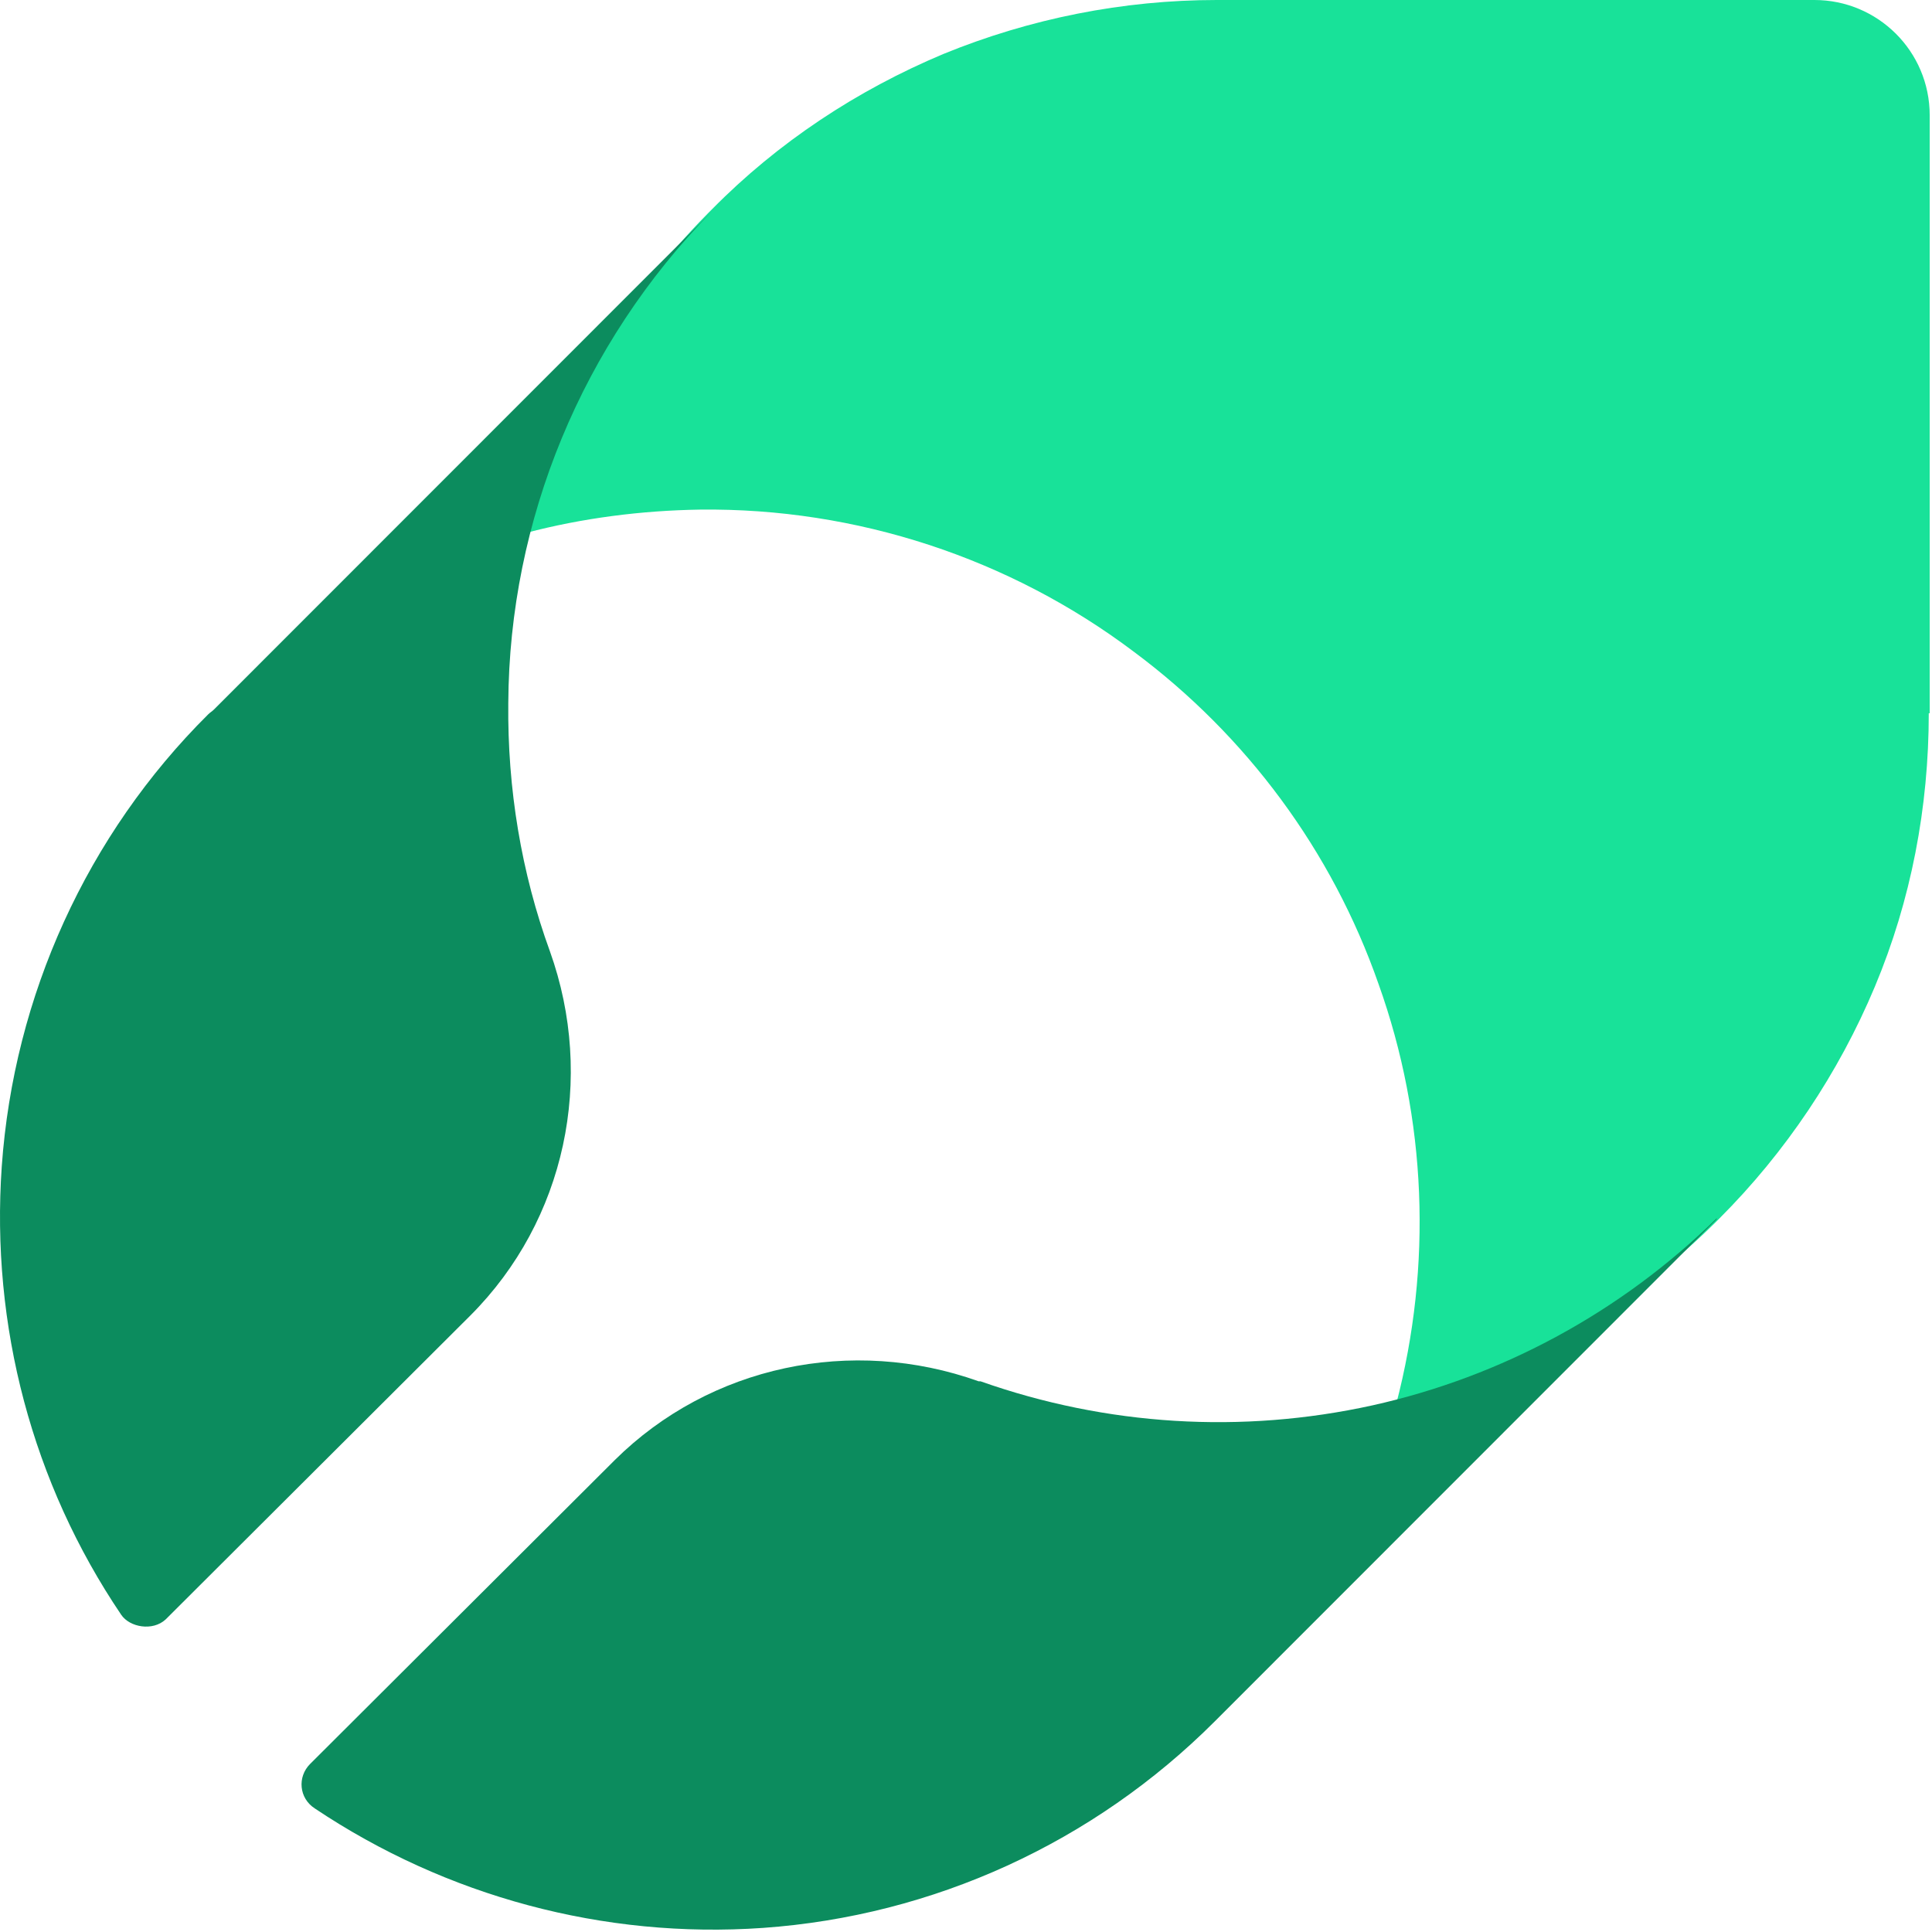
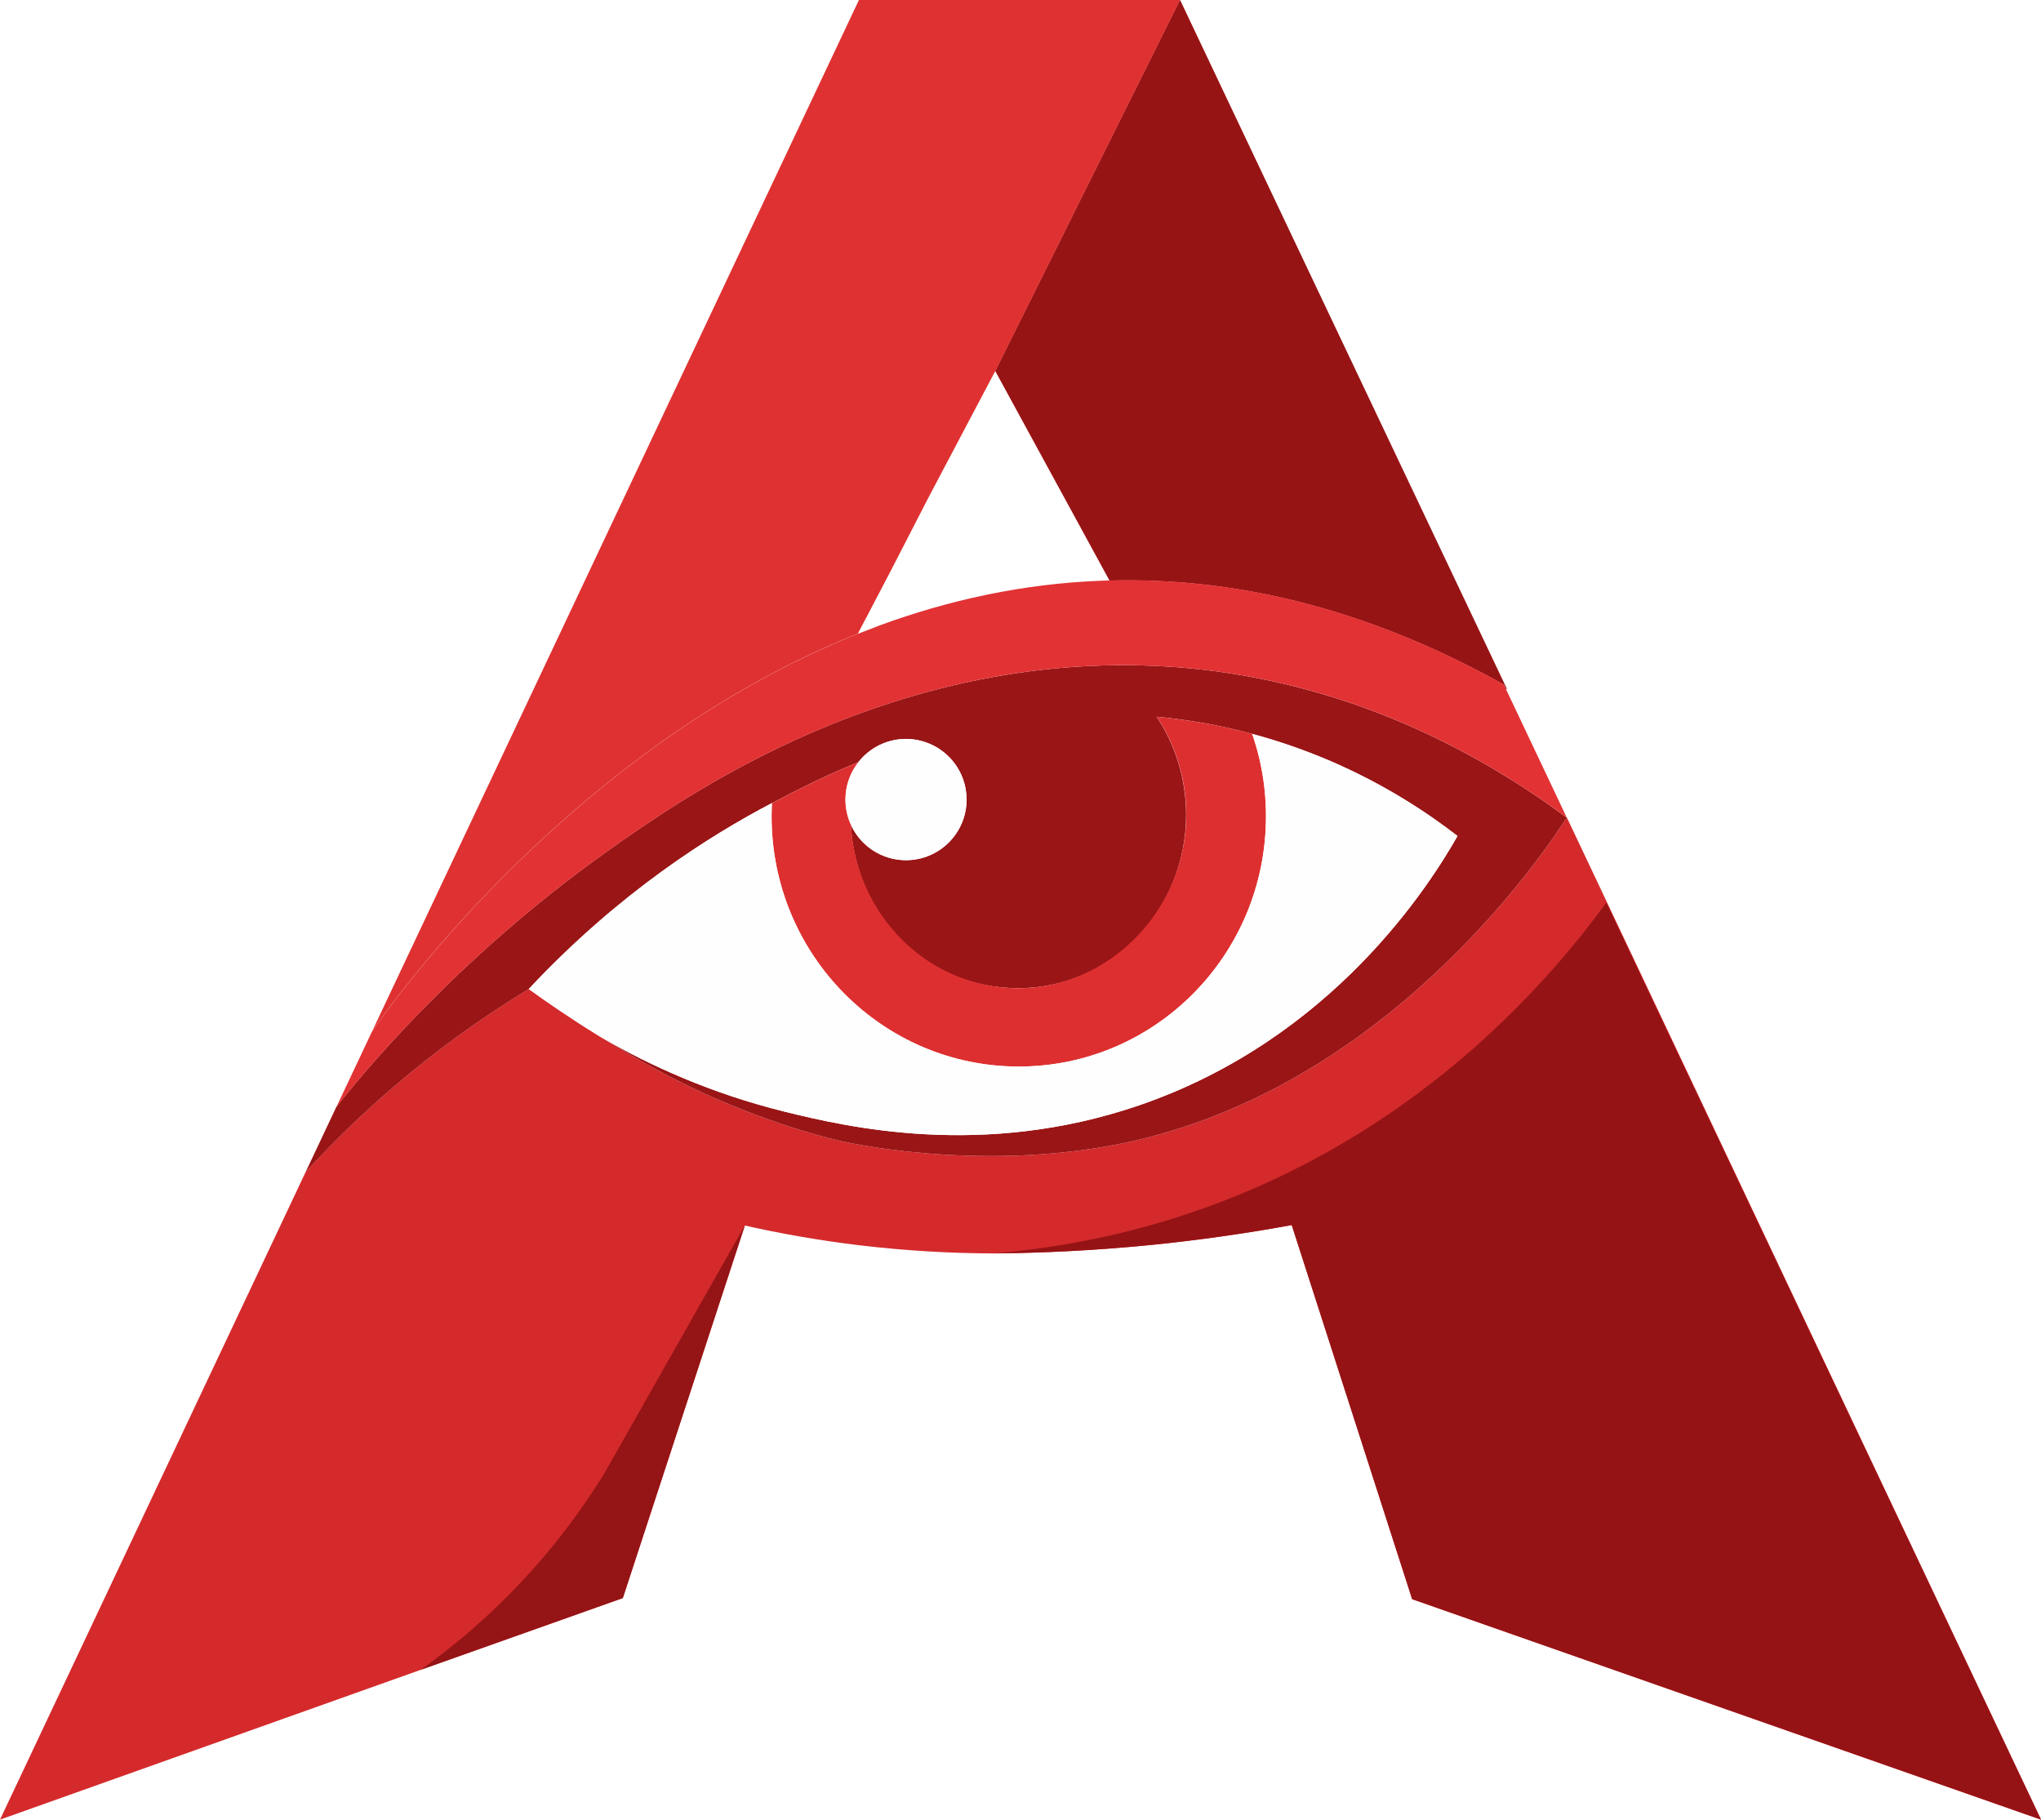
- <svg xmlns="http://www.w3.org/2000/svg" width="502" height="502" viewBox="0 0 502 502" fill="none">
-   <path d="M501.402 185.33V29.962C501.402 13.29 487.876 0 471.453 0H316.156C291.763 0 267.611 4.832 245.15 14.014C222.689 23.438 202.16 36.969 185.012 54.367L183.804 55.575C161.101 78.53 144.92 107.042 136.708 138.454C151.441 134.588 166.656 132.655 181.871 132.413C222.447 131.93 262.298 144.978 294.661 169.383C323.885 191.13 346.104 221.092 358.18 255.645C370.739 290.681 372.188 328.859 362.769 364.862C393.925 356.647 422.666 340.457 445.611 317.744L446.818 316.536C463.966 299.38 477.732 278.841 487.151 256.37C496.571 233.898 501.16 209.735 501.16 185.33H501.402Z" fill="#18E299" />
-   <path d="M132.071 182.706C132.312 135.044 151.32 89.307 184.764 55.125L55.557 184.391C55.076 184.873 54.594 185.113 54.113 185.595C22.593 216.888 3.586 258.774 0.458 303.066C-2.43 344.47 8.397 385.392 31.496 419.575C33.699 422.835 39.677 423.907 43.046 420.778L122.206 341.822C146.989 317.028 154.689 280.198 142.899 247.219C135.44 226.758 131.831 204.852 132.071 182.706Z" fill="#0C8C5E" />
-   <path d="M446.067 316.547C421.284 340.86 390.245 357.71 356.56 365.172C322.634 372.635 287.506 370.468 254.783 358.914C254.783 358.914 254.542 358.914 254.301 358.914C221.338 347.118 184.525 354.821 159.742 379.375L80.581 458.331C77.212 461.701 77.694 467.238 81.784 469.885C115.95 492.754 156.855 503.827 198.24 500.938C242.512 497.809 284.137 478.792 315.656 447.258L316.859 446.054L446.067 316.788V316.547Z" fill="#0C8C5E" />
+ <svg xmlns="http://www.w3.org/2000/svg" id="Calque_1" data-name="Calque 1" viewBox="0 0 462.46 412.25">
+   <defs>
+     <style>
+       .cls-1 {
+         fill: #951415;
+       }
+ 
+       .cls-2 {
+         fill: none;
+       }
+ 
+       .cls-3 {
+         fill: #9a1516;
+       }
+ 
+       .cls-4 {
+         fill: #961315;
+       }
+ 
+       .cls-5 {
+         fill: #d42a2c;
+       }
+ 
+       .cls-6 {
+         fill: #e23234;
+       }
+ 
+       .cls-7 {
+         fill: #971415;
+       }
+ 
+       .cls-8 {
+         fill: #fefefe;
+       }
+ 
+       .cls-9 {
+         fill: #df3131;
+       }
+ 
+       .cls-10 {
+         fill: #de2f30;
+       }
+     </style>
+   </defs>
+   <path class="cls-5" d="M194.52,172.65h.02v-.03s-.02.02-.02.03ZM194.52,172.65h.02v-.03s-.02.02-.02.03ZM194.52,172.65h.02v-.03s-.02.02-.02.03ZM194.52,172.65h.02v-.03s-.02.02-.02.03ZM251.24,131.5s.02.02.02.03c.05-.02.11-.02.16-.03-.05-.02-.11-.02-.18,0ZM267.36,0c-13.95,28.02-27.89,56.03-41.84,84.04,8.64,15.81,17.27,31.64,25.89,47.47,27.47-.74,57.47,5.78,89.32,23.57L267.36,0ZM194.52,172.65h.02v-.03s-.02.02-.02.03ZM194.52,172.65h.02v-.03s-.02.02-.02.03ZM194.52,172.65h.02v-.03s-.02.02-.02.03ZM194.52,172.65h.02v-.03s-.02.02-.02.03ZM194.52,172.65h.02v-.03s-.02.02-.02.03ZM355.01,185.22c-5.17,8-41.07,61.84-101.24,73.92-32.8,6.58-63.3-.64-63.3-.64-15.53-3.68-29.07-9.9-32.51-11.52-9.22-4.34-16.83-8.94-21.56-11.87-.33-.2-.62-.38-.92-.56-6.42-3.96-11.72-7.63-15.68-10.49-8.28,5.01-17.56,11.34-27.19,19.28-9.28,7.64-17.01,15.26-23.37,22.21L0,412.25l95.35-33.95,45.78-16.25,27.65-84.4c7.76,1.75,16.35,3.31,25.7,4.44,11.11,1.34,21.38,1.85,30.58,1.88.82-.02,1.64-.02,2.46-.03.62,0,1.26-.02,1.9-.03h.59c1.15-.03,2.31-.07,3.49-.1,1.54-.05,3.08-.1,4.65-.16,1.39-.07,2.82-.13,4.24-.2,1.37-.08,2.78-.15,4.19-.25,1.65-.1,3.34-.21,5.04-.34,1.78-.15,3.55-.28,5.29-.44,1.36-.11,2.73-.25,4.12-.39,1.7-.16,3.4-.34,5.07-.54.16-.02.33-.03.49-.07.93-.1,1.87-.2,2.78-.33,4.11-.49,8.12-1.05,12-1.65,1.05-.16,2.1-.33,3.13-.49.23-.03.44-.07.67-.1.05-.02.11-.02.18-.03.16-.03.34-.05.51-.08.11-.02.25-.05.36-.07.93-.16,1.85-.31,2.78-.47,1.24-.21,2.49-.43,3.7-.65l27.29,84.76,142.49,49.96-107.44-227.03ZM194.54,172.62s-.02.02-.02.03h.02v-.03ZM194.52,172.65h.02v-.03s-.02.02-.02.03ZM194.52,172.65h.02v-.03s-.02.02-.02.03ZM194.52,172.65h.02v-.03s-.02.02-.02.03ZM194.52,172.65h.02v-.03s-.02.02-.02.03ZM194.52,172.65h.02v-.03s-.02.02-.02.03ZM194.52,172.65h.02v-.03s-.02.02-.02.03Z" />
+   <path class="cls-2" d="M194.54,172.62v.03h-.02s0-.03.02-.03Z" />
+   <path class="cls-2" d="M194.52,172.65h.02v-.03s-.02.02-.02.03Z" />
+   <path class="cls-2" d="M119.82,224.07c3.96,2.86,9.26,6.53,15.68,10.49-6.33-3.72-11.56-7.38-15.68-10.49Z" />
+   <path class="cls-2" d="M251.42,131.5s-.11.02-.16.03t-.02-.03c.07-.02.13-.02.18,0Z" />
+   <path class="cls-2" d="M75.52,251.71c-2.29,4.86-4.6,9.71-6.91,14.55.21-.23.43-.46.64-.7l6.89-14.6c-.21.25-.43.51-.62.75ZM194.52,172.65h.02v-.03s-.02.02-.02.03ZM194.52,172.65h.02v-.03s-.02.02-.02.03Z" />
+   <path class="cls-4" d="M363.98,204.52c32.83,69.24,65.66,138.48,98.48,207.72-47.5-16.65-95-33.3-142.5-49.95l-27.28-84.75c-12.56,2.31-26.39,4.21-41.35,5.33-9.19.69-17.97,1.03-26.3,1.09,14.21-1.16,31.81-4.18,50.91-11.4,47.43-17.92,75.49-50.93,88.03-68.05Z" />
+   <path class="cls-1" d="M141.12,362.05l27.64-84.39c-10.62,18.74-21.24,37.47-31.86,56.21-4.37,7.09-10.33,15.46-18.34,24.06-8.2,8.8-16.33,15.46-23.22,20.37,15.26-5.42,30.51-10.83,45.77-16.25Z" />
+   <path class="cls-2" d="M251.42,131.5s-.11.02-.16.03t-.02-.03c.07-.02.13-.02.18,0Z" />
+   <path class="cls-7" d="M341.43,156.06c-.07.02-.11.05-.18.07l-.51-1.05c-31.85-17.79-61.86-24.31-89.32-23.57-8.63-15.83-17.25-31.66-25.89-47.47,13.95-28.01,27.89-56.01,41.84-84.04,24.68,52.02,49.37,104.04,74.07,156.06Z" />
+   <path class="cls-3" d="M355.01,185.22c-5.17,8-41.07,61.84-101.24,73.92-32.8,6.58-63.3-.64-63.3-.64-15.53-3.68-29.07-9.9-32.51-11.52-9.22-4.34-16.83-8.94-21.56-11.87,10.79,6.24,24.63,12.59,41.36,16.73,14.13,3.49,44.93,10.69,80.29-1.41,44.19-15.14,66.1-50.35,72.2-61.04-6.63-5.12-16.47-11.75-29.43-17.25h-.02c-5.19-2.19-10.88-4.22-17.09-5.88-5.34-1.44-10.48-2.46-15.35-3.14h-.02c-2.14-.31-4.24-.56-6.27-.75,4.21,6.33,6.68,13.98,6.68,22.23,0,21.7-17.02,39.28-38.01,39.28s-36.85-16.38-37.96-37.04c2.16,4.75,6.94,8.04,12.49,8.04,7.58,0,13.73-6.15,13.73-13.73,0-6.47-4.47-11.88-10.49-13.34-1.03-.26-2.13-.39-3.24-.39-4.35,0-8.23,2.03-10.75,5.21-.02,0-.02.02-.02.03-7.71,3.13-14.16,6.45-19.61,9.3h-.02c-13.83,7.25-34.49,20.12-55.08,42.12-8.28,5.01-17.56,11.34-27.19,19.28-9.28,7.64-17.01,15.26-23.37,22.21l6.89-14.6.07-.15c4.7-6.07,26.93-33.54,61.38-57.94.47-.36.97-.7,1.46-1.05.47-.34.93-.67,1.41-1,.43-.31.85-.61,1.28-.88.51-.36,1.01-.7,1.52-1.05.33-.23.65-.44.98-.67,7.01-4.81,18.25-12.18,32.82-19.12,7.4-3.52,15.66-6.94,24.67-9.85,14.37-4.63,30.63-8,48.3-8.5,3.83-.1,7.73-.08,11.7.11,3.01.13,6.06.36,9.13.67,1.93.2,3.85.44,5.73.7,16.19,2.28,30.64,6.84,43.2,12.39,14.24,6.27,26.06,13.8,35.22,20.59Z" />
+   <path class="cls-10" d="M286.86,184.96c0,31.3-25.08,56.67-56.01,56.67s-56.01-25.37-56.01-56.67c0-1.01.03-2.01.07-3.01h.02c5.45-2.85,11.9-6.17,19.61-9.3-1.87,2.34-2.96,5.29-2.96,8.5,0,2.03.44,3.96,1.24,5.7,1.11,20.66,17.68,37.04,37.96,37.04s38.01-17.58,38.01-39.28c0-8.25-2.47-15.89-6.68-22.23,2.03.2,4.12.44,6.27.75h.02c4.88.69,10.02,1.7,15.35,3.14,1.29,3.7,2.19,7.58,2.7,11.59.28,2.32.43,4.7.43,7.1Z" />
+   <path class="cls-8" d="M330.26,189.4c-6.11,10.69-28.01,45.9-72.2,61.04-35.36,12.1-66.16,4.89-80.29,1.41-16.73-4.14-30.58-10.49-41.36-16.73-.33-.2-.62-.38-.92-.56-6.42-3.96-11.72-7.63-15.68-10.49,20.59-22,41.25-34.86,55.08-42.12-.03,1-.07,2-.07,3.01,0,31.3,25.08,56.67,56.01,56.67s56.01-25.37,56.01-56.67c0-2.41-.15-4.78-.43-7.1-.51-4.01-1.41-7.89-2.7-11.59,6.2,1.65,11.9,3.68,17.09,5.88h.02c12.96,5.5,22.8,12.13,29.43,17.25Z" />
+   <path class="cls-9" d="M267.36,0c-13.95,28.02-27.89,56.03-41.84,84.04-5.01,9.48-10.02,18.97-15.03,28.46,0,0-.26.51-.36.7-2.46,4.78-5.07,9.89-7.87,15.29-.39.77-.8,1.56-1.21,2.32-1.34,2.57-2.68,5.16-4.04,7.73-.69,1.31-1.39,2.65-2.1,3.99-.18.34-.34.69-.52,1.03,0,0-.13.05-.41.16-.65.26-1.31.52-1.95.79-.23.1-.47.2-.75.31-64.72,27.17-105.33,86.42-106.95,88.8L194.62,0h72.74Z" />
+   <path class="cls-2" d="M225.52,84.04c8.64,15.81,17.27,31.64,25.89,47.47-.05-.02-.11-.02-.18,0h-.21c-.46.02-.92.03-1.39.05-17.92.67-34.77,4.44-50.32,10.13-.02,0-.03.02-.05.02-.11.05-.28.11-.49.2-.39.15-.74.29-1.06.41-.16.07-.36.13-.59.23-1.08.41-1.88.7-2.73,1.03" />
+   <path class="cls-2" d="M225.52,84.04c-5.01,9.48-10.02,18.97-15.03,28.46,5.01-9.56,10.02-19.05,15.03-28.46Z" />
+   <path class="cls-8" d="M219.02,181.15c0,7.58-6.15,13.73-13.73,13.73-5.55,0-10.33-3.29-12.49-8.04-.8-1.74-1.24-3.67-1.24-5.7,0-3.21,1.1-6.15,2.96-8.5h.02v-.03c2.52-3.18,6.4-5.21,10.75-5.21,1.11,0,2.21.13,3.24.39,6.02,1.46,10.49,6.87,10.49,13.34Z" />
+   <path class="cls-2" d="M84.28,233.71l-8.07,17.1c-.29.39-.52.69-.69.9l8.76-18.01Z" />
+   <path class="cls-2" d="M251.42,131.5s-.11.02-.16.03t-.02-.03c.07-.02.13-.02.18,0Z" />
+   <path class="cls-6" d="M355.01,185.22c-9.17-6.79-20.98-14.32-35.22-20.59-12.55-5.55-27.01-10.12-43.2-12.39-1.88-.26-3.8-.51-5.73-.7-3.08-.31-6.12-.54-9.13-.67-3.98-.2-7.87-.21-11.7-.11-17.68.49-33.93,3.86-48.3,8.5-9,2.91-17.27,6.33-24.67,9.85-14.57,6.94-25.81,14.31-32.82,19.12-.33.23-.65.44-.98.67-.51.34-1.01.69-1.52,1.05-.43.28-.85.57-1.28.88-.47.33-.93.65-1.41,1-.49.34-.98.69-1.46,1.05-34.46,24.41-56.68,51.87-61.38,57.94l8.07-17.1s.02-.03.05-.08c1.62-2.37,42.23-61.63,106.95-88.8.28-.11.52-.21.75-.31.93-.39,1.57-.65,1.95-.79.28-.11.41-.16.41-.16,1.55-.58,2.32-.87,2.73-1.03.13-.05.3-.12.59-.23.48-.18.68-.26,1.06-.41.21-.08.38-.15.49-.2.02,0,.03-.02.05-.02,15.55-5.7,32.39-9.46,50.32-10.13.47-.02.93-.03,1.39-.05h.21s.02.02.02.03c.05-.02.11-.02.16-.03,27.47-.74,57.47,5.78,89.32,23.57l.51,1.05v.02l13.77,29.09Z" />
</svg>
